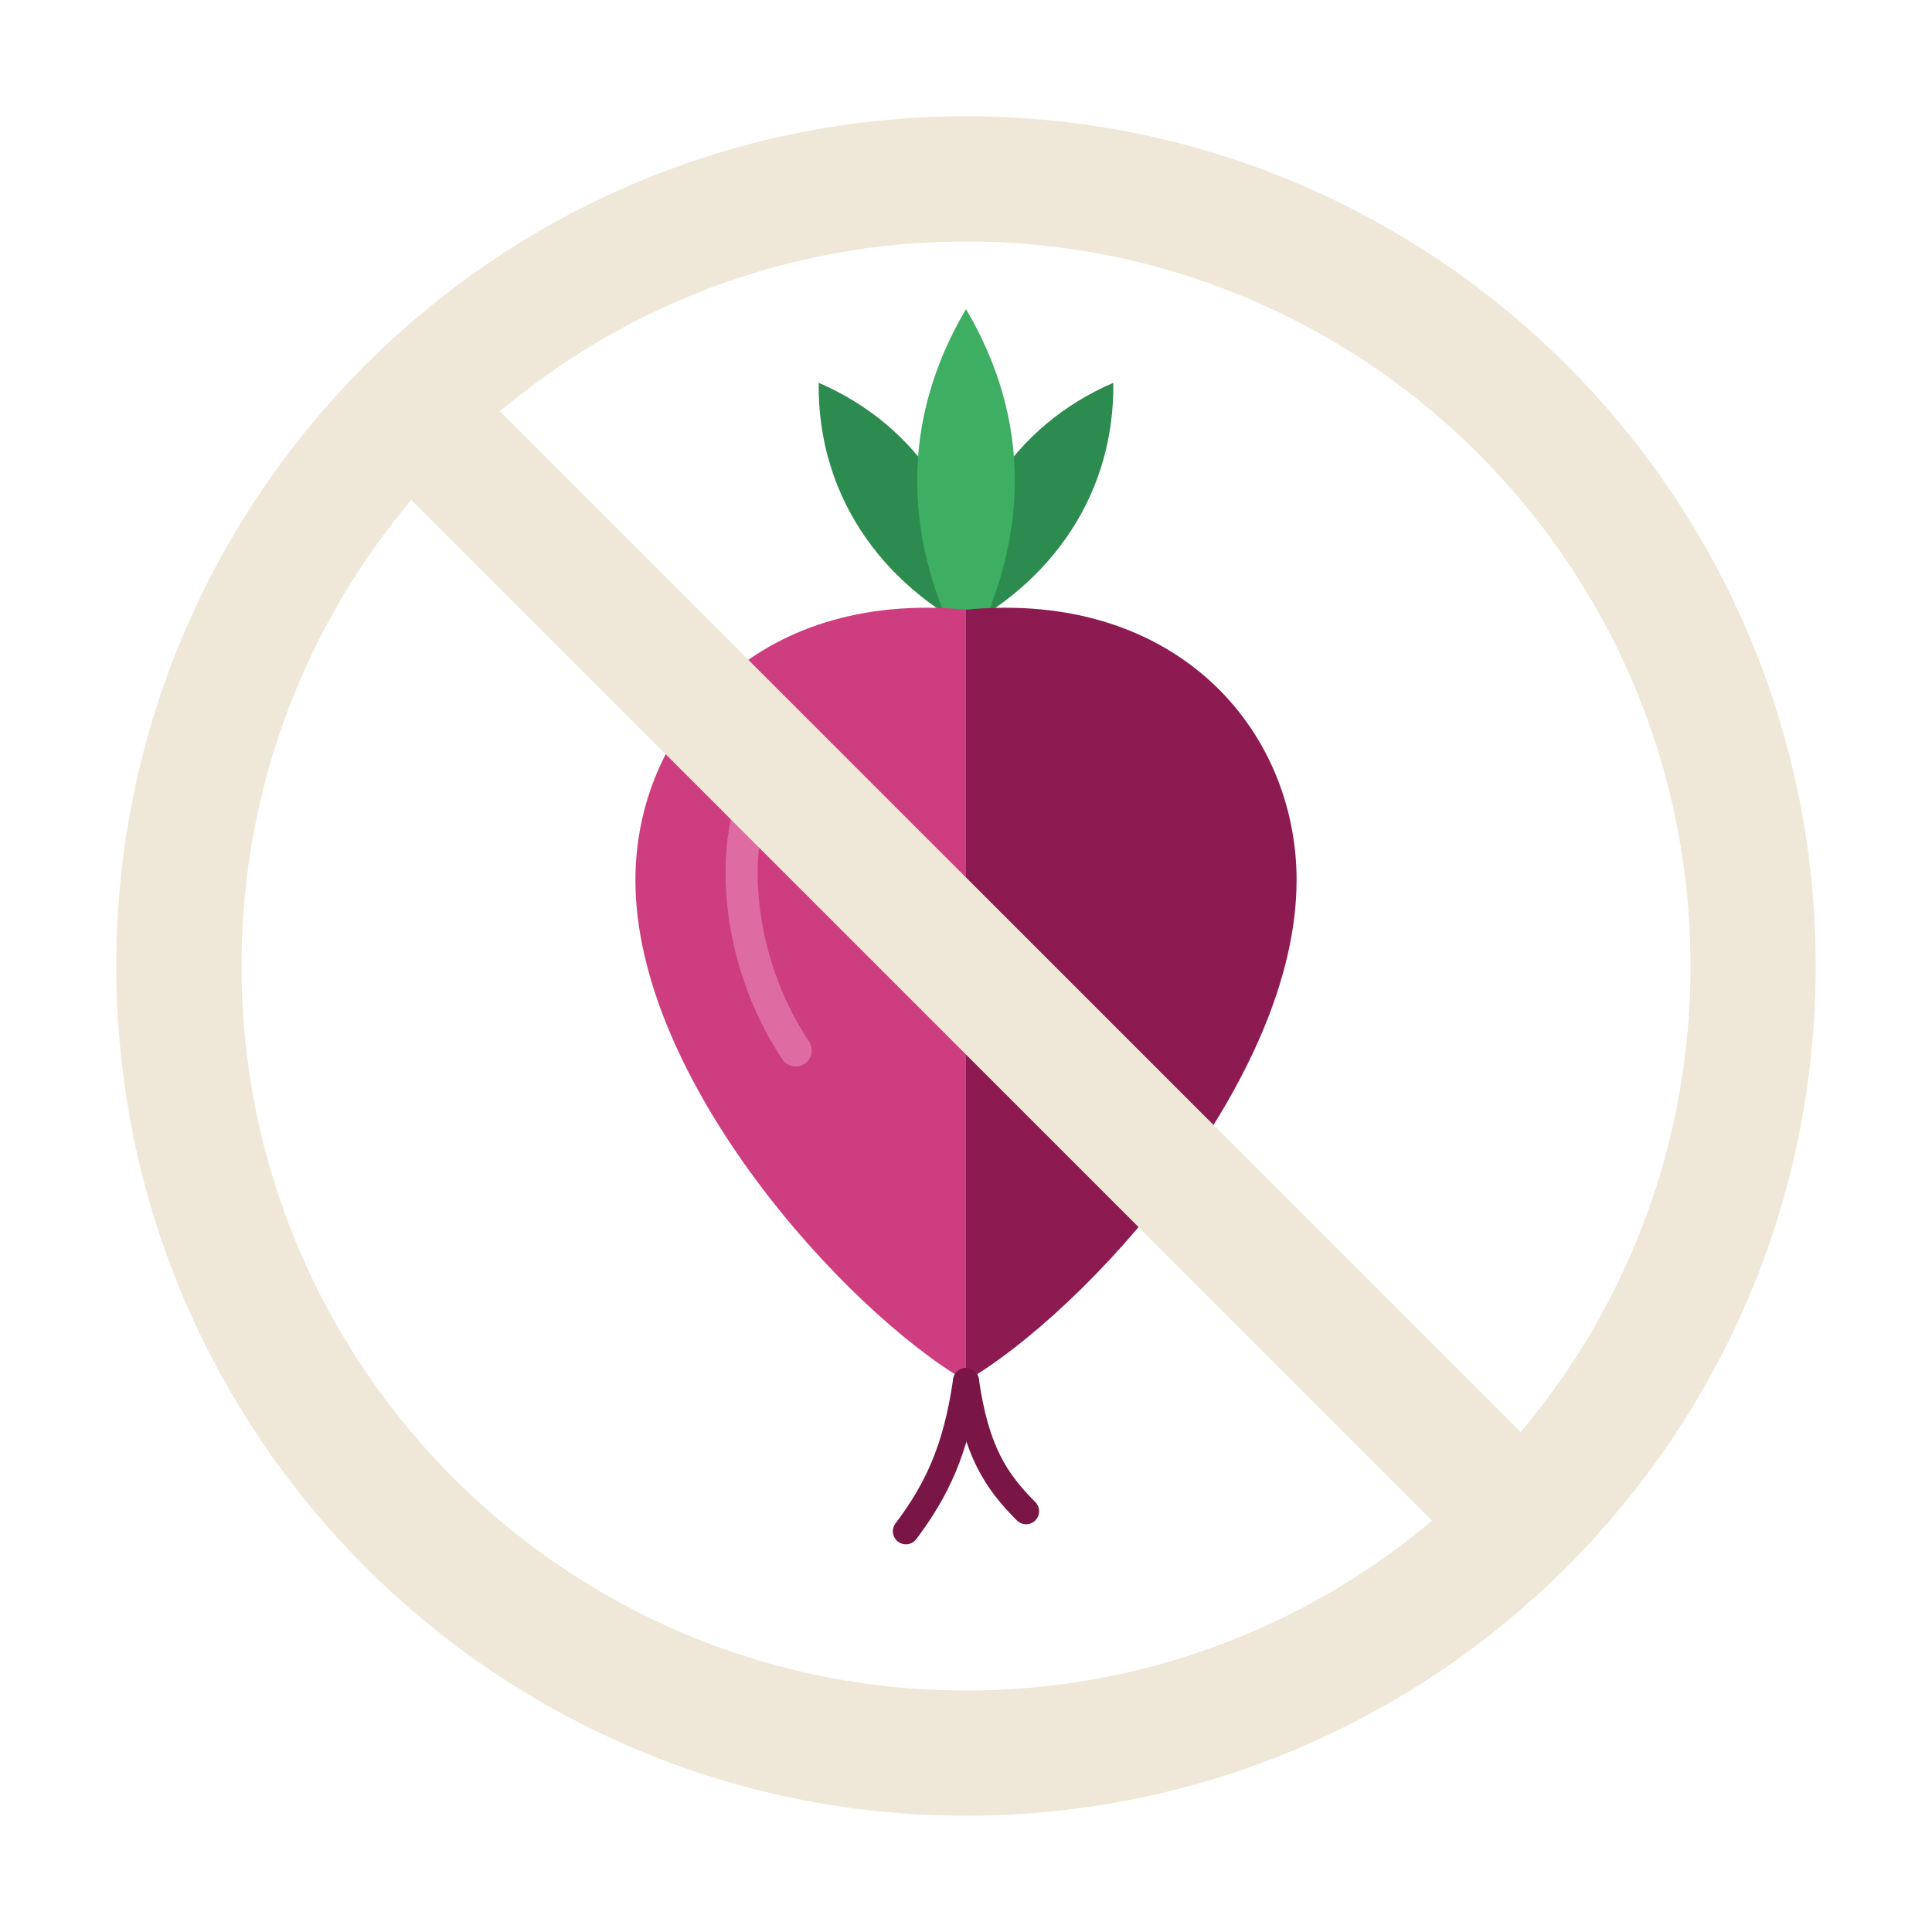
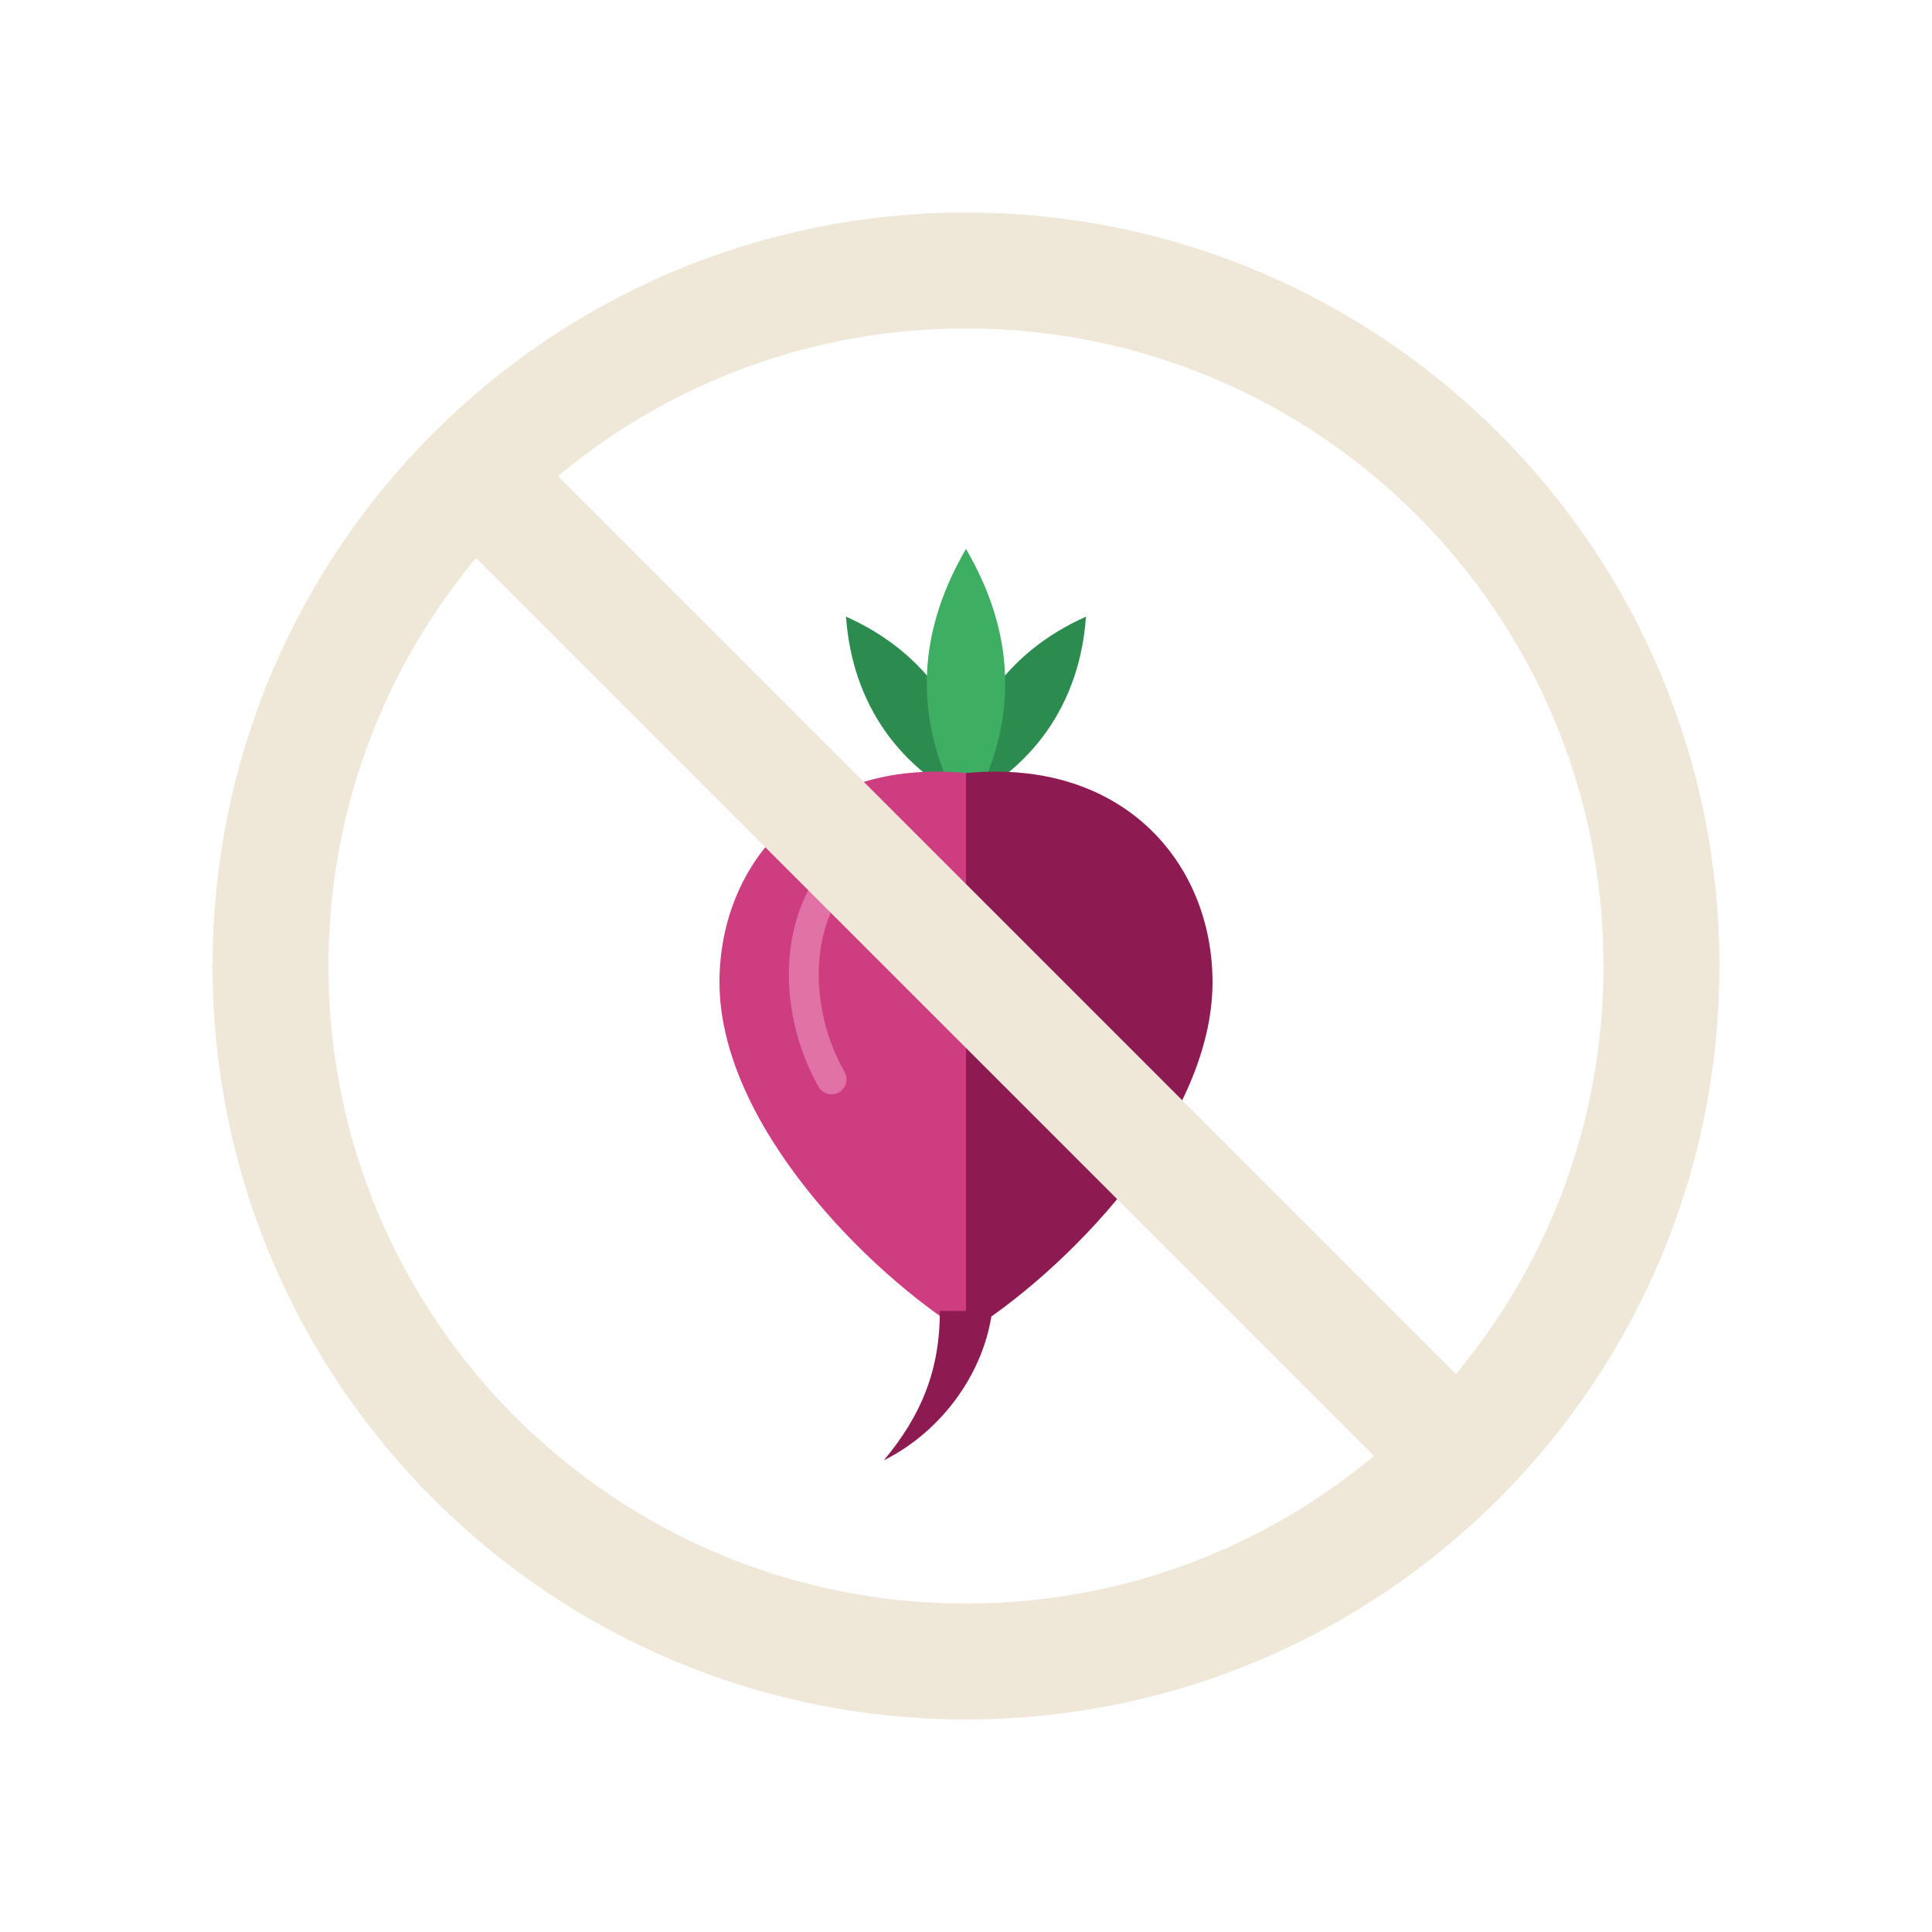
- <svg xmlns="http://www.w3.org/2000/svg" viewBox="46 46 108 108" width="108" height="108" fill="none">
-   <g transform="translate(100,98) scale(0.56) translate(-50,-62)">
-     <g transform="translate(50,30)">
-       <g transform="rotate(-33)">
-         <path d="M0,3 C-6,-7 -6,-18 0,-27 C6,-18 6,-7 0,3 Z" fill="#2C8B4E" />
+ <svg xmlns="http://www.w3.org/2000/svg" viewBox="0 0 150 150" width="150" height="150" fill="none">
+   <g transform="translate(75,78) scale(0.58) translate(-50,-63)">
+     <g transform="translate(50,34)">
+       <g transform="rotate(-35)">
+         <path d="M0,3 C-6,-7 -6,-18 0,-28 C6,-18 6,-7 0,3 Z" fill="#2C8B4E" />
      </g>
-       <g transform="rotate(33)">
-         <path d="M0,3 C-6,-7 -6,-18 0,-27 C6,-18 6,-7 0,3 Z" fill="#2C8B4E" />
+       <g transform="rotate(35)">
+         <path d="M0,3 C-6,-7 -6,-18 0,-28 C6,-18 6,-7 0,3 Z" fill="#2C8B4E" />
      </g>
-       <path d="M0,5 C-6.5,-7 -6.5,-19 0,-30 C6.5,-19 6.5,-7 0,5 Z" fill="#3DAE62" />
+       <path d="M0,4 C-7,-8 -7,-20 0,-32 C7,-20 7,-8 0,4 Z" fill="#3DAE62" />
    </g>
-     <path d="M50,30 C29,28 17,42 17,57 C17,77 38,100 50,107 Z" fill="#CE3D80" />
-     <path d="M50,30 C71,28 83,42 83,57 C83,77 62,100 50,107 Z" fill="#8E1A52" />
-     <path d="M30,46 C26,53 27,65 33,74" stroke="#EE9CC4" stroke-width="3.2" stroke-linecap="round" opacity="0.5" />
-     <path d="M50,107 C49,114 47,118 44,122" stroke="#7A1646" stroke-width="2.6" stroke-linecap="round" />
-     <path d="M50,107 C51,114 53,117 56,120" stroke="#7A1646" stroke-width="2.6" stroke-linecap="round" />
+     <path d="M50,32 C29,30 17,44 17,60 C17,79 37,99 50,107 Z" fill="#CE3D80" />
+     <path d="M50,32 C71,30 83,44 83,60 C83,79 63,99 50,107 Z" fill="#8E1A52" />
+     <path d="M31,48 C27,55 27.5,65 32,73" stroke="#EE9CC4" stroke-width="4" stroke-linecap="round" fill="none" opacity="0.55" />
+     <path d="M46.5,104 C46.5,112 44,118 39,124 C47,120 52.5,112 53.5,104 Z" fill="#8E1A52" />
  </g>
-   <circle cx="100" cy="100" r="44" fill="none" stroke="#EFE7D8" stroke-width="7" />
-   <line x1="69" y1="69" x2="131" y2="131" stroke="#EFE7D8" stroke-width="7" stroke-linecap="round" />
+   <circle cx="75" cy="75" r="54" fill="none" stroke="#EFE7D8" stroke-width="9" />
+   <line x1="37" y1="37" x2="113" y2="113" stroke="#EFE7D8" stroke-width="9" stroke-linecap="round" />
</svg>
